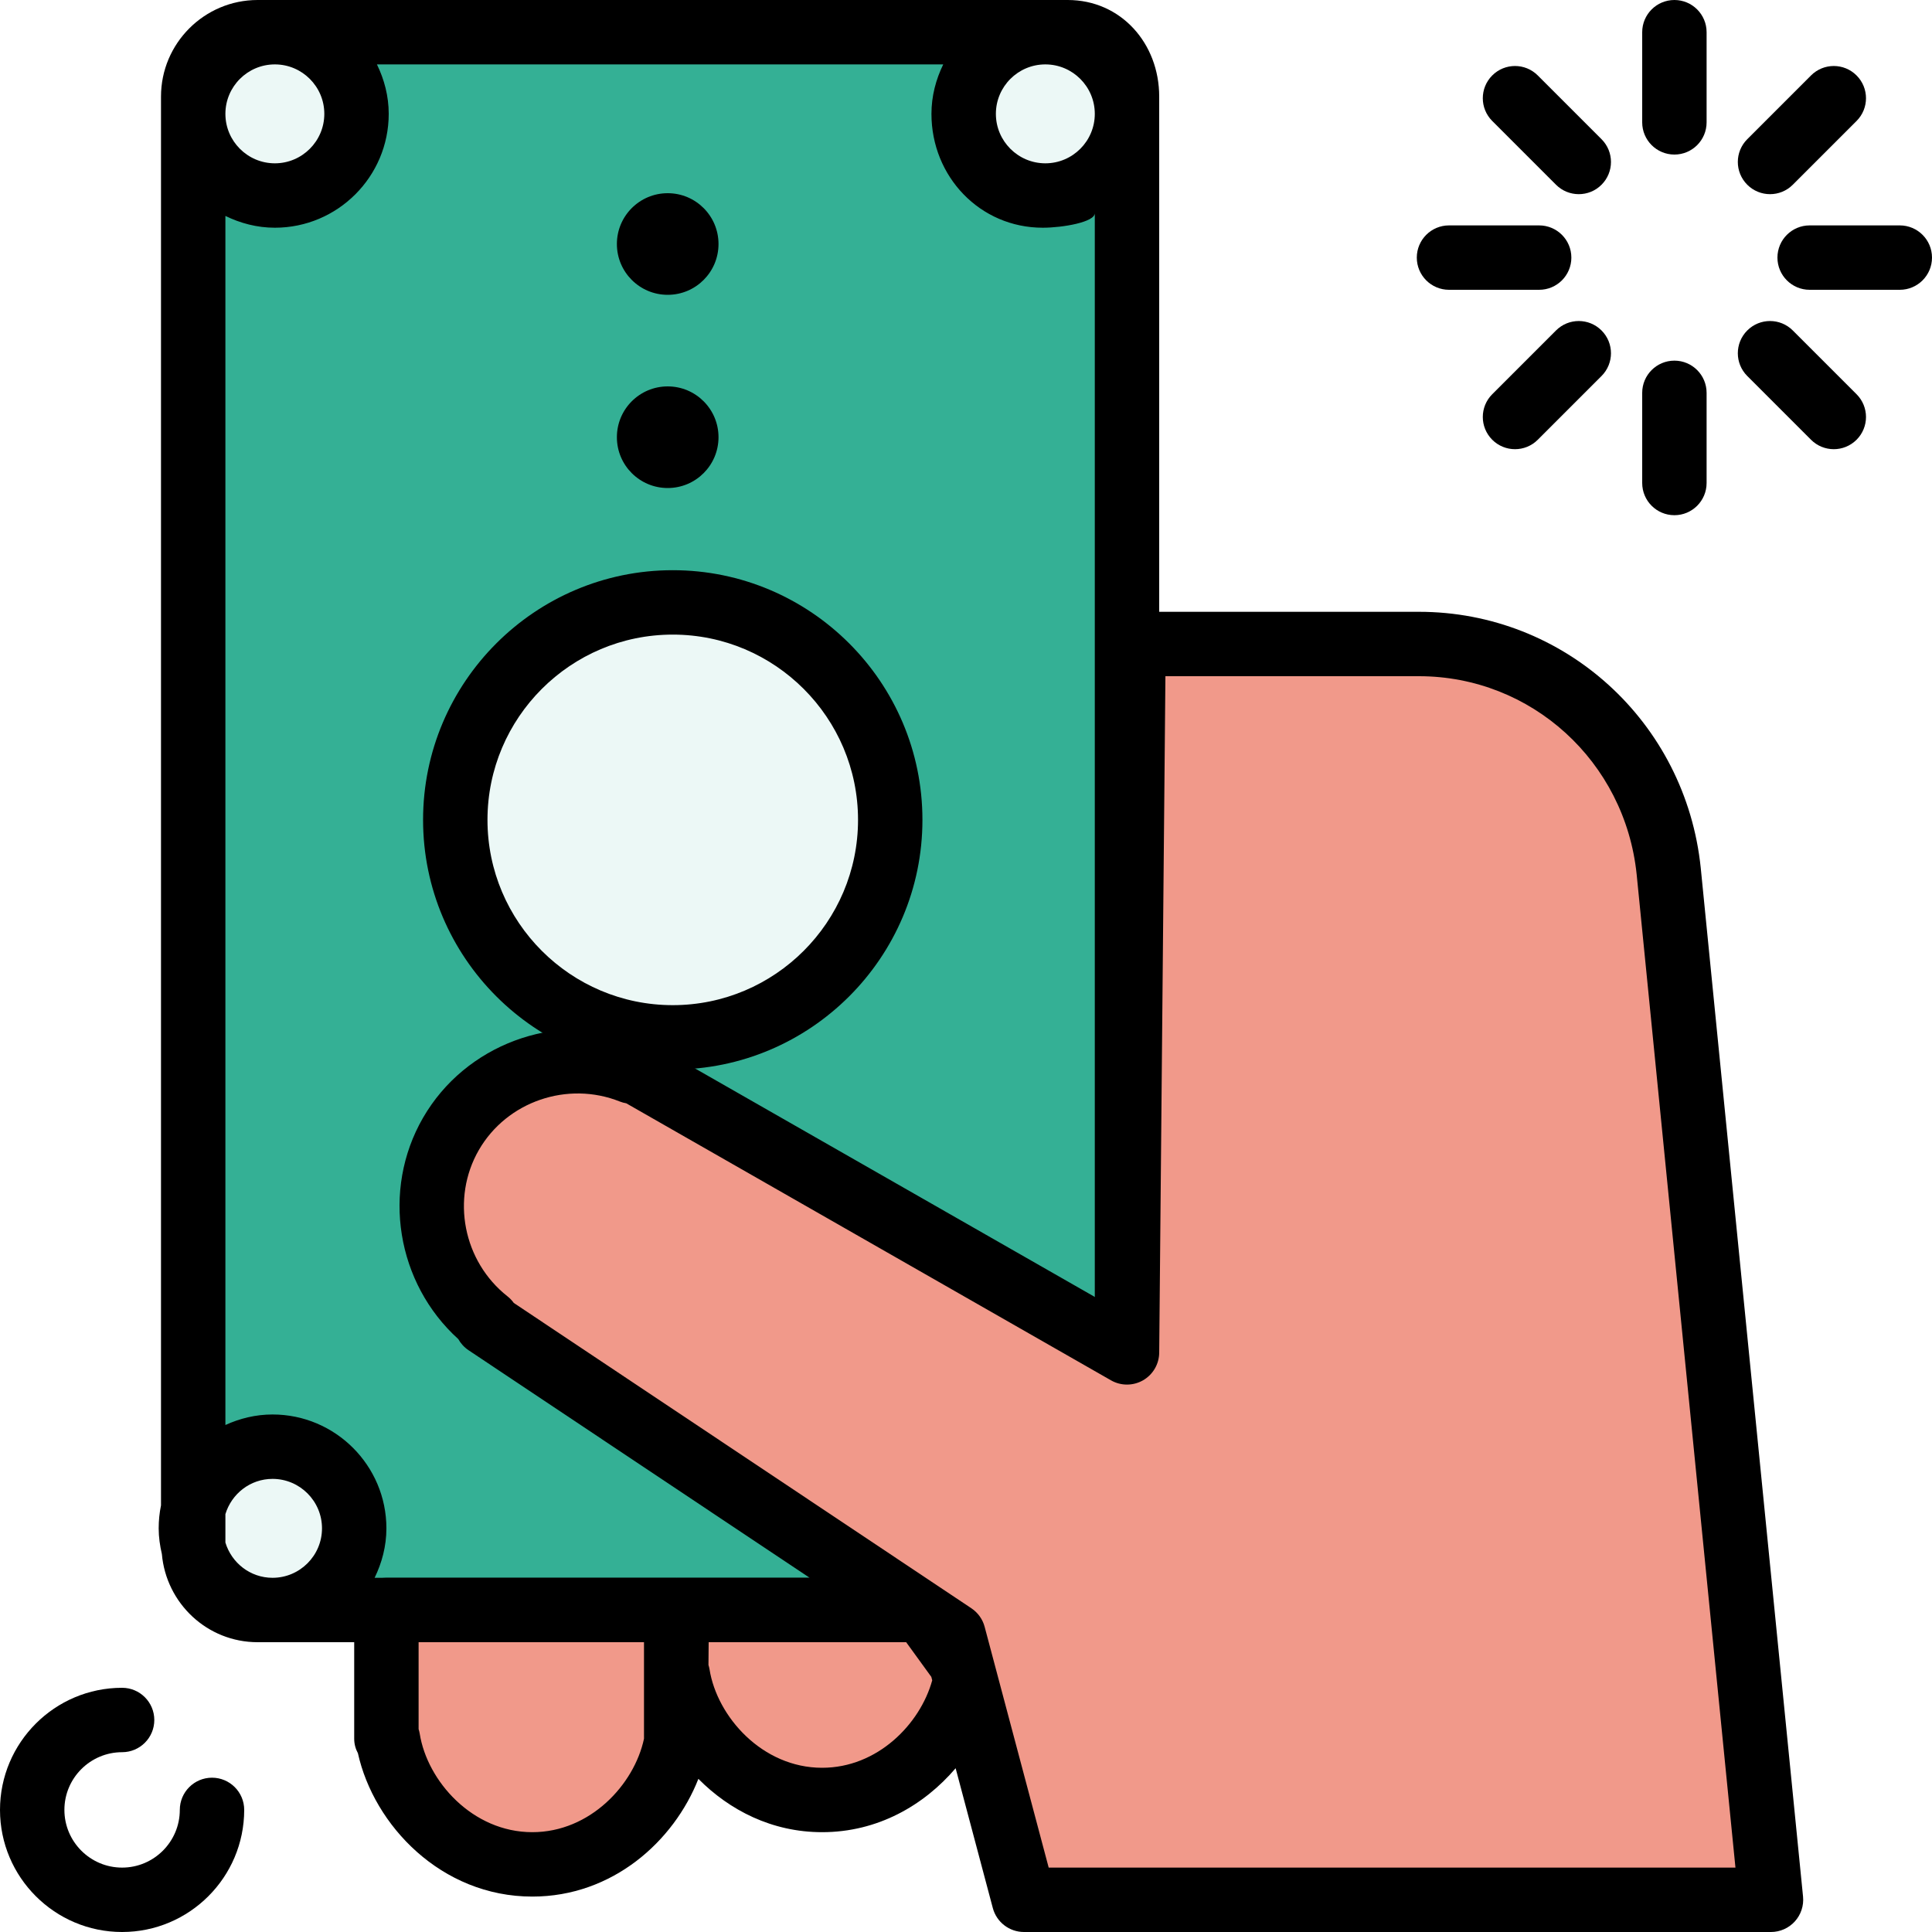
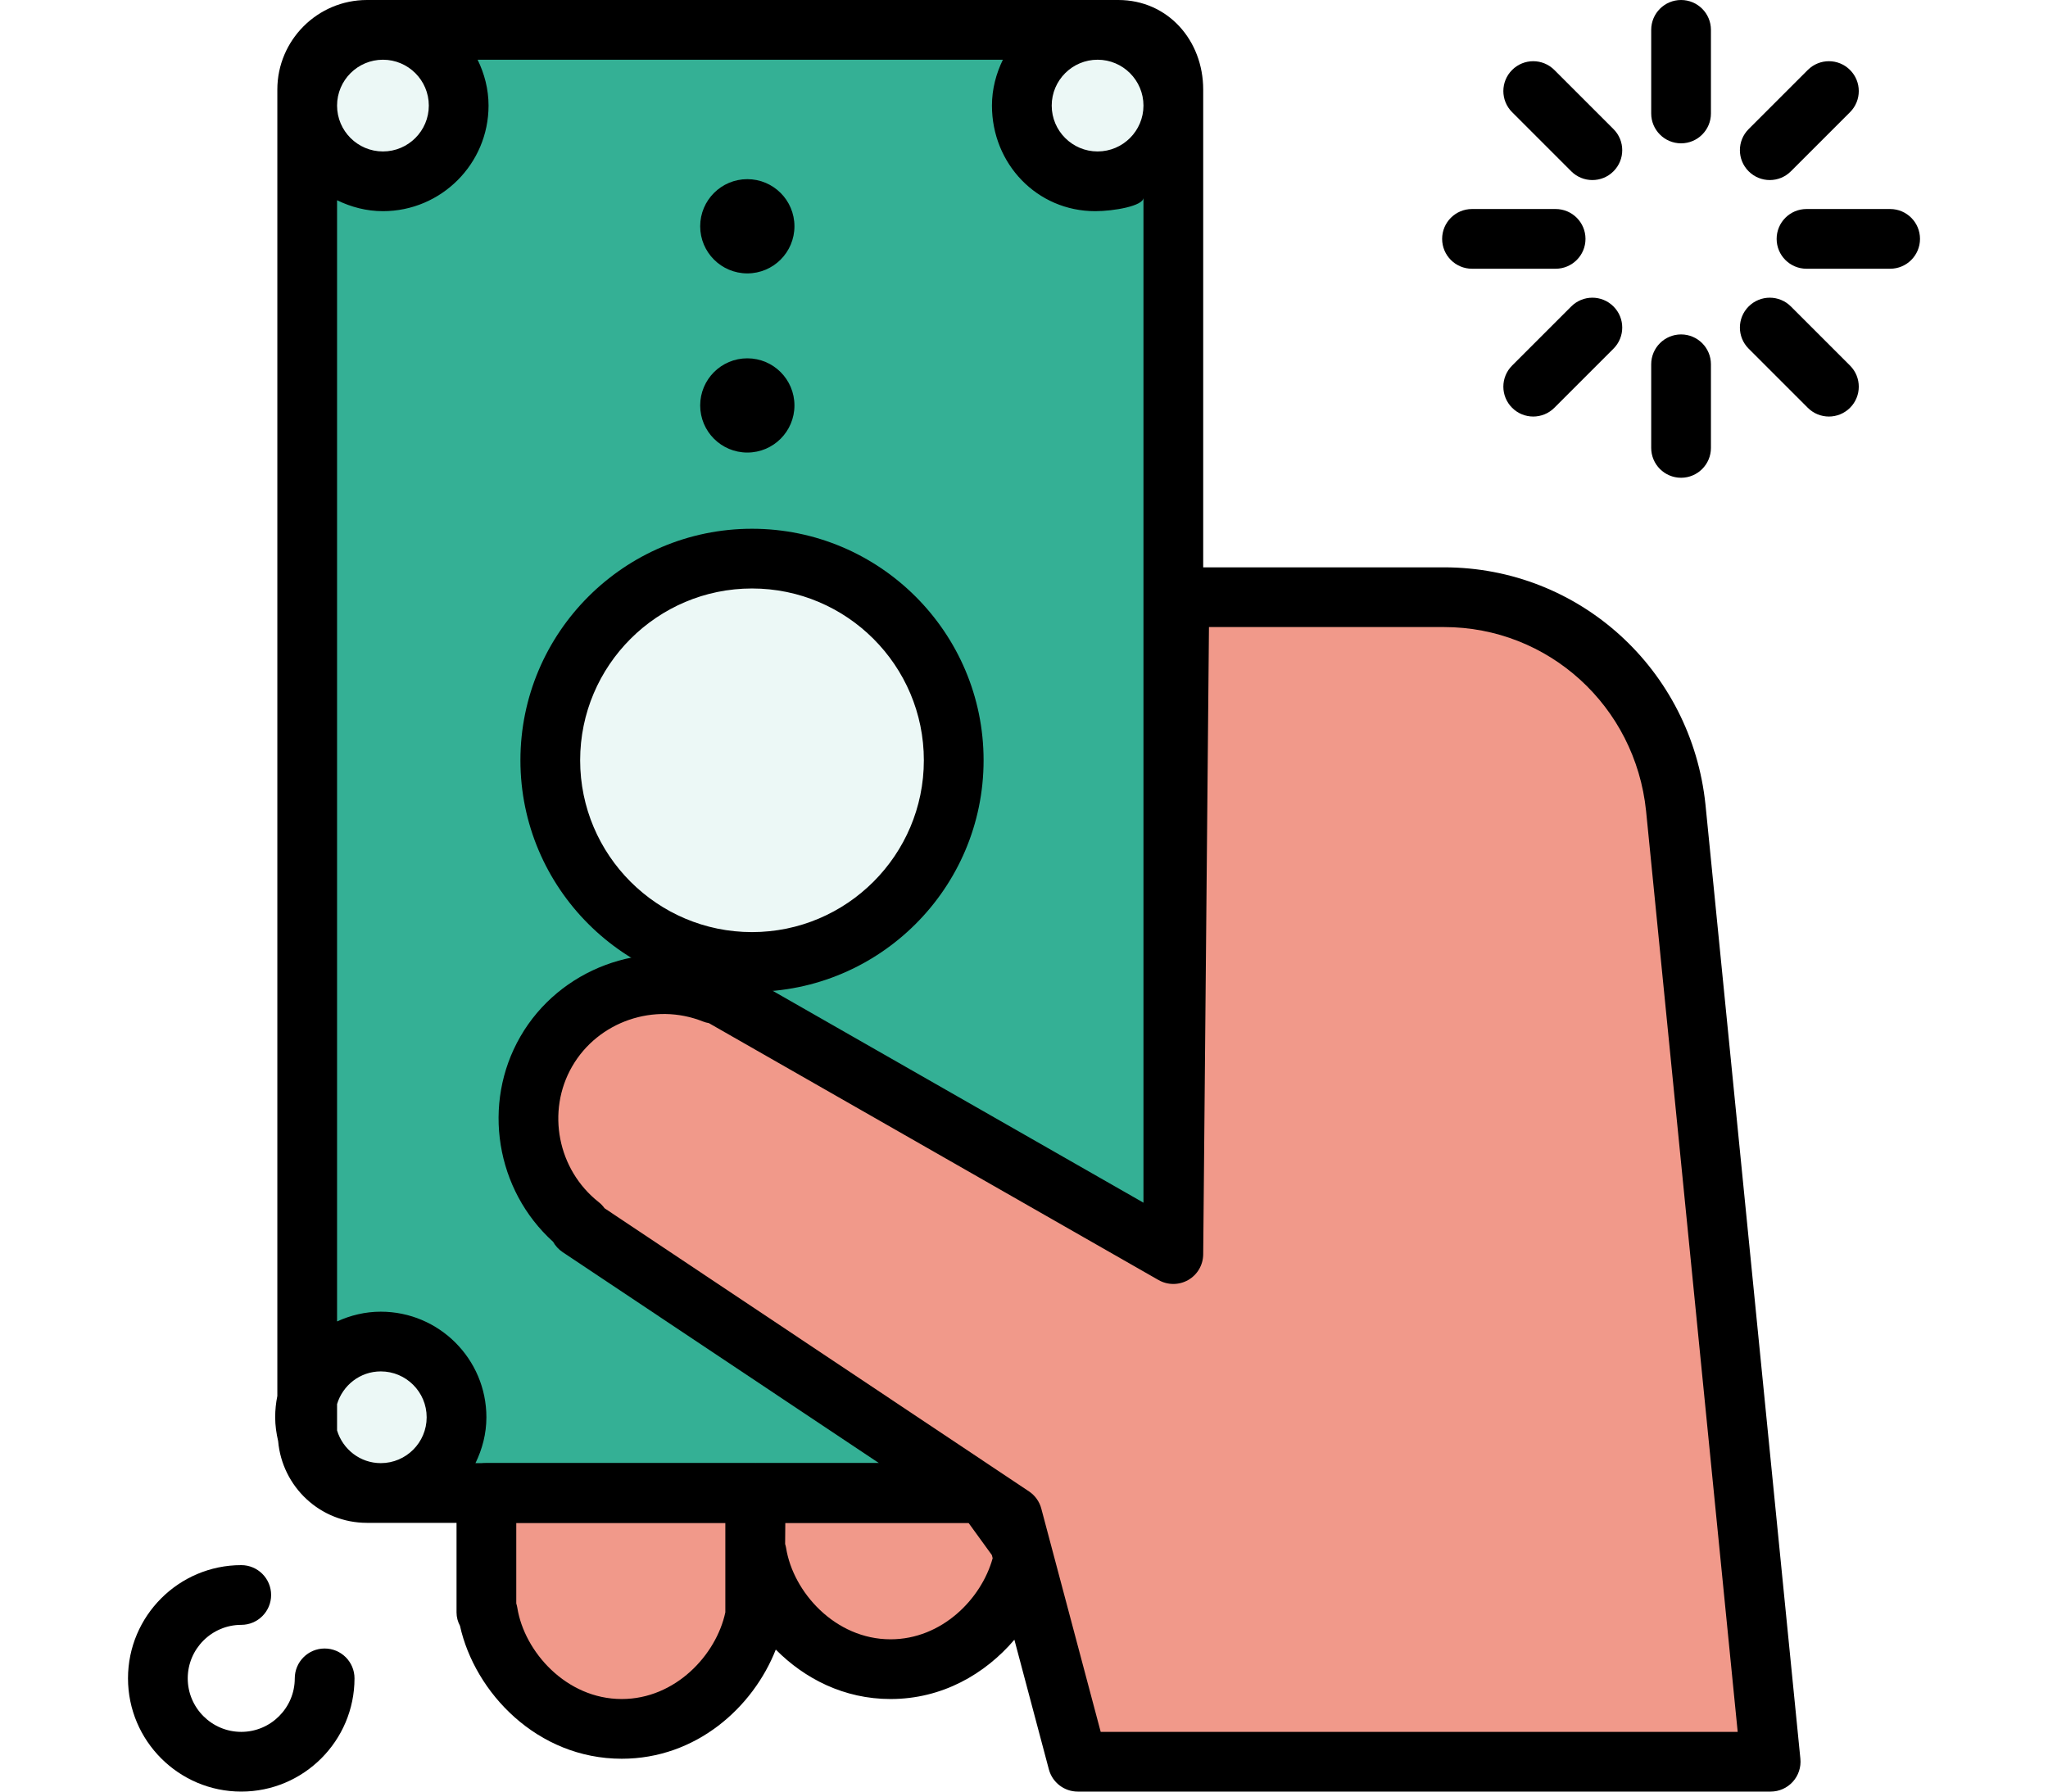
- <svg xmlns="http://www.w3.org/2000/svg" height="800px" width="800px" version="1.1" id="Layer_1" viewBox="0 0 480 480" xml:space="preserve">
+ <svg xmlns="http://www.w3.org/2000/svg" height="700px" width="800px" version="1.1" id="Layer_1" viewBox="0 0 480 480" xml:space="preserve">
  <g>
    <path style="fill:#F1998A;" d="M96,400v32h0.376c2.544,16,17.552,31.2,35.872,31.2S165.584,448,168.12,432H168v-32H96z" />
    <path style="fill:#F1998A;" d="M168.128,400L168,416h0.376c2.544,16,17.552,31.2,35.872,31.2s33.336-15.2,35.88-31.2H240l-7.872-16   H168.128z" />
  </g>
  <path style="fill:#34B095;" d="M265.264,400H64c-8.84,0-16-7.16-16-16V24c0-8.84,7.16-16,16-16h201.264c8.832,0,16,7.16,16,16v360  C281.264,392.84,274.096,400,265.264,400z" />
  <g>
    <circle style="fill:#ECF8F6;" cx="167.144" cy="203.696" r="54.032" />
    <circle style="fill:#ECF8F6;" cx="68.288" cy="28.288" r="20.288" />
    <circle style="fill:#ECF8F6;" cx="67.712" cy="379.68" r="20.288" />
    <circle style="fill:#ECF8F6;" cx="259.712" cy="28.288" r="20.288" />
  </g>
  <path d="M265.264,0H64C50.768,0,40,10.768,40,24v350.008c-0.376,1.84-0.576,3.752-0.576,5.704c0,2.2,0.312,4.32,0.792,6.384  C41.288,398.336,51.48,408,64,408h201.264C278.496,408,288,397.232,288,384V24C288,10.768,278.496,0,265.264,0z M259.712,16  C266.488,16,272,21.512,272,28.288s-5.512,12.288-12.288,12.288s-12.288-5.512-12.288-12.288S252.936,16,259.712,16z M80.576,28.288  c0,6.776-5.512,12.288-12.288,12.288S56,35.064,56,28.288S61.512,16,68.288,16S80.576,21.512,80.576,28.288z M67.712,392  c-5.544,0-10.184-3.712-11.712-8.76v-7.056c1.528-5.048,6.168-8.76,11.712-8.76c6.776,0,12.288,5.512,12.288,12.288  S74.488,392,67.712,392z M265.264,392H93.072c1.816-3.728,2.928-7.864,2.928-12.288c0-15.6-12.688-28.288-28.288-28.288  c-4.184,0-8.128,0.976-11.712,2.616V53.648c3.728,1.816,7.864,2.928,12.288,2.928c15.6,0,28.288-12.688,28.288-28.288  c0-4.424-1.112-8.56-2.928-12.288h140.696c-1.816,3.728-2.928,7.864-2.928,12.288c0,15.6,12.064,28.288,27.656,28.288  c4.944,0,12.928-1.384,12.928-3.608V384C272,388.408,269.672,392,265.264,392z" />
  <path d="M167.144,141.664c-34.2,0-62.032,27.832-62.032,62.032s27.832,62.032,62.032,62.032s62.032-27.832,62.032-62.032  S201.344,141.664,167.144,141.664z M167.144,249.728c-25.384,0-46.032-20.648-46.032-46.032s20.648-46.032,46.032-46.032  s46.032,20.648,46.032,46.032S192.528,249.728,167.144,249.728z" />
  <circle cx="165.888" cy="108.624" r="12.624" />
  <circle cx="165.888" cy="60.624" r="12.624" />
  <path style="fill:#F1998A;" d="M352.52,160h-70.904L280,336l-122.728-70.144l-0.264,0.408c-16.528-6.608-35.8-0.424-44.96,15.448  c-9.16,15.864-4.904,35.648,9.08,46.656l-0.264,0.448l116.032,77.424L254.4,472H440l-25.408-255.552  C411.304,184.64,384.496,160,352.52,160z" />
  <path d="M422.544,215.624C418.8,179.352,388.688,152,352.52,152h-70.904c-4.392,0-7.96,3.536-8,7.928l-1.496,162.36l-110.888-63.376  c-1.136-0.656-2.392-0.952-3.664-0.96c-19.768-6.584-41.976,1.6-52.464,19.752c-10.408,18.032-6.56,41.136,8.76,54.992  c0.6,1.08,1.456,2.032,2.552,2.768L201.16,392h-33.032c-0.024,0-0.04,0.016-0.064,0.016S168.024,392,168,392H96  c-4.416,0-8,3.584-8,8v32c0,1.288,0.336,2.496,0.92,3.576c3.96,17.896,20.688,35.624,43.336,35.624  c19.928,0,35.168-13.752,41.256-29.248c7.736,7.8,18.288,13.248,30.744,13.248c13.816,0,25.312-6.68,33.168-15.888l9.24,34.744  C247.6,477.56,250.776,480,254.4,480H440c2.256,0,4.416-0.96,5.928-2.632c1.512-1.672,2.256-3.912,2.032-6.168L422.544,215.624z   M160,431.976c-2.424,11.4-13.384,23.224-27.744,23.224c-14.88,0-26.104-12.696-27.976-24.456c-0.064-0.392-0.16-0.776-0.28-1.152  V408h56V431.976z M204.256,439.2c-14.88,0-26.104-12.696-27.976-24.456c-0.064-0.376-0.152-0.736-0.264-1.088l0.048-5.656h49.072  l6.248,8.616l0.224,0.856C228.592,428.384,217.984,439.2,204.256,439.2z M260.544,464l-15.912-59.824  c-0.496-1.88-1.672-3.512-3.288-4.6l-113.696-75.864c-0.432-0.608-0.952-1.16-1.56-1.64c-11.016-8.672-14.072-24.312-7.112-36.368  c6.968-12.056,22.048-17.224,35.064-12.016c0.504,0.2,1.024,0.336,1.552,0.424l120.44,68.832c2.464,1.408,5.488,1.4,7.952-0.008  c2.464-1.416,3.992-4.024,4.016-6.864L289.544,168h62.976c27.944,0,51.2,21.176,54.104,49.24L431.168,464H260.544z" />
  <path d="M30.336,480C13.608,480,0,466.392,0,449.664s13.608-30.336,30.336-30.336c4.416,0,8,3.584,8,8s-3.584,8-8,8  C22.432,435.336,16,441.76,16,449.664S22.432,464,30.336,464s14.336-6.432,14.336-14.336c0-4.416,3.584-8,8-8s8,3.584,8,8  C60.664,466.392,47.056,480,30.336,480z" />
  <path d="M416,38.4c-4.416,0-8-3.584-8-8V8c0-4.416,3.584-8,8-8s8,3.584,8,8v22.4C424,34.816,420.416,38.4,416,38.4z" />
  <path d="M416,128c-4.416,0-8-3.584-8-8V97.6c0-4.416,3.584-8,8-8s8,3.584,8,8V120C424,124.416,420.416,128,416,128z" />
  <path d="M472,72h-22.4c-4.416,0-8-3.584-8-8s3.584-8,8-8H472c4.416,0,8,3.584,8,8S476.416,72,472,72z" />
  <path d="M382.4,72H360c-4.416,0-8-3.584-8-8s3.584-8,8-8h22.4c4.416,0,8,3.584,8,8S386.816,72,382.4,72z" />
  <path d="M455.6,111.6c-2.048,0-4.096-0.784-5.656-2.344l-15.84-15.84c-3.128-3.128-3.128-8.184,0-11.312s8.184-3.128,11.312,0  l15.84,15.84c3.128,3.128,3.128,8.184,0,11.312C459.688,110.816,457.648,111.6,455.6,111.6z" />
  <path d="M392.24,48.24c-2.048,0-4.096-0.784-5.656-2.344l-15.84-15.84c-3.128-3.128-3.128-8.184,0-11.312s8.184-3.128,11.312,0  l15.84,15.84c3.128,3.128,3.128,8.184,0,11.312C396.336,47.464,394.288,48.24,392.24,48.24z" />
  <path d="M376.4,111.6c-2.048,0-4.096-0.784-5.656-2.344c-3.128-3.128-3.128-8.184,0-11.312l15.84-15.84  c3.128-3.128,8.184-3.128,11.312,0s3.128,8.184,0,11.312l-15.84,15.84C380.496,110.816,378.448,111.6,376.4,111.6z" />
  <path d="M439.76,48.24c-2.048,0-4.096-0.784-5.656-2.344c-3.128-3.128-3.128-8.184,0-11.312l15.84-15.84  c3.128-3.128,8.184-3.128,11.312,0s3.128,8.184,0,11.312l-15.84,15.84C443.848,47.464,441.808,48.24,439.76,48.24z" />
</svg>
